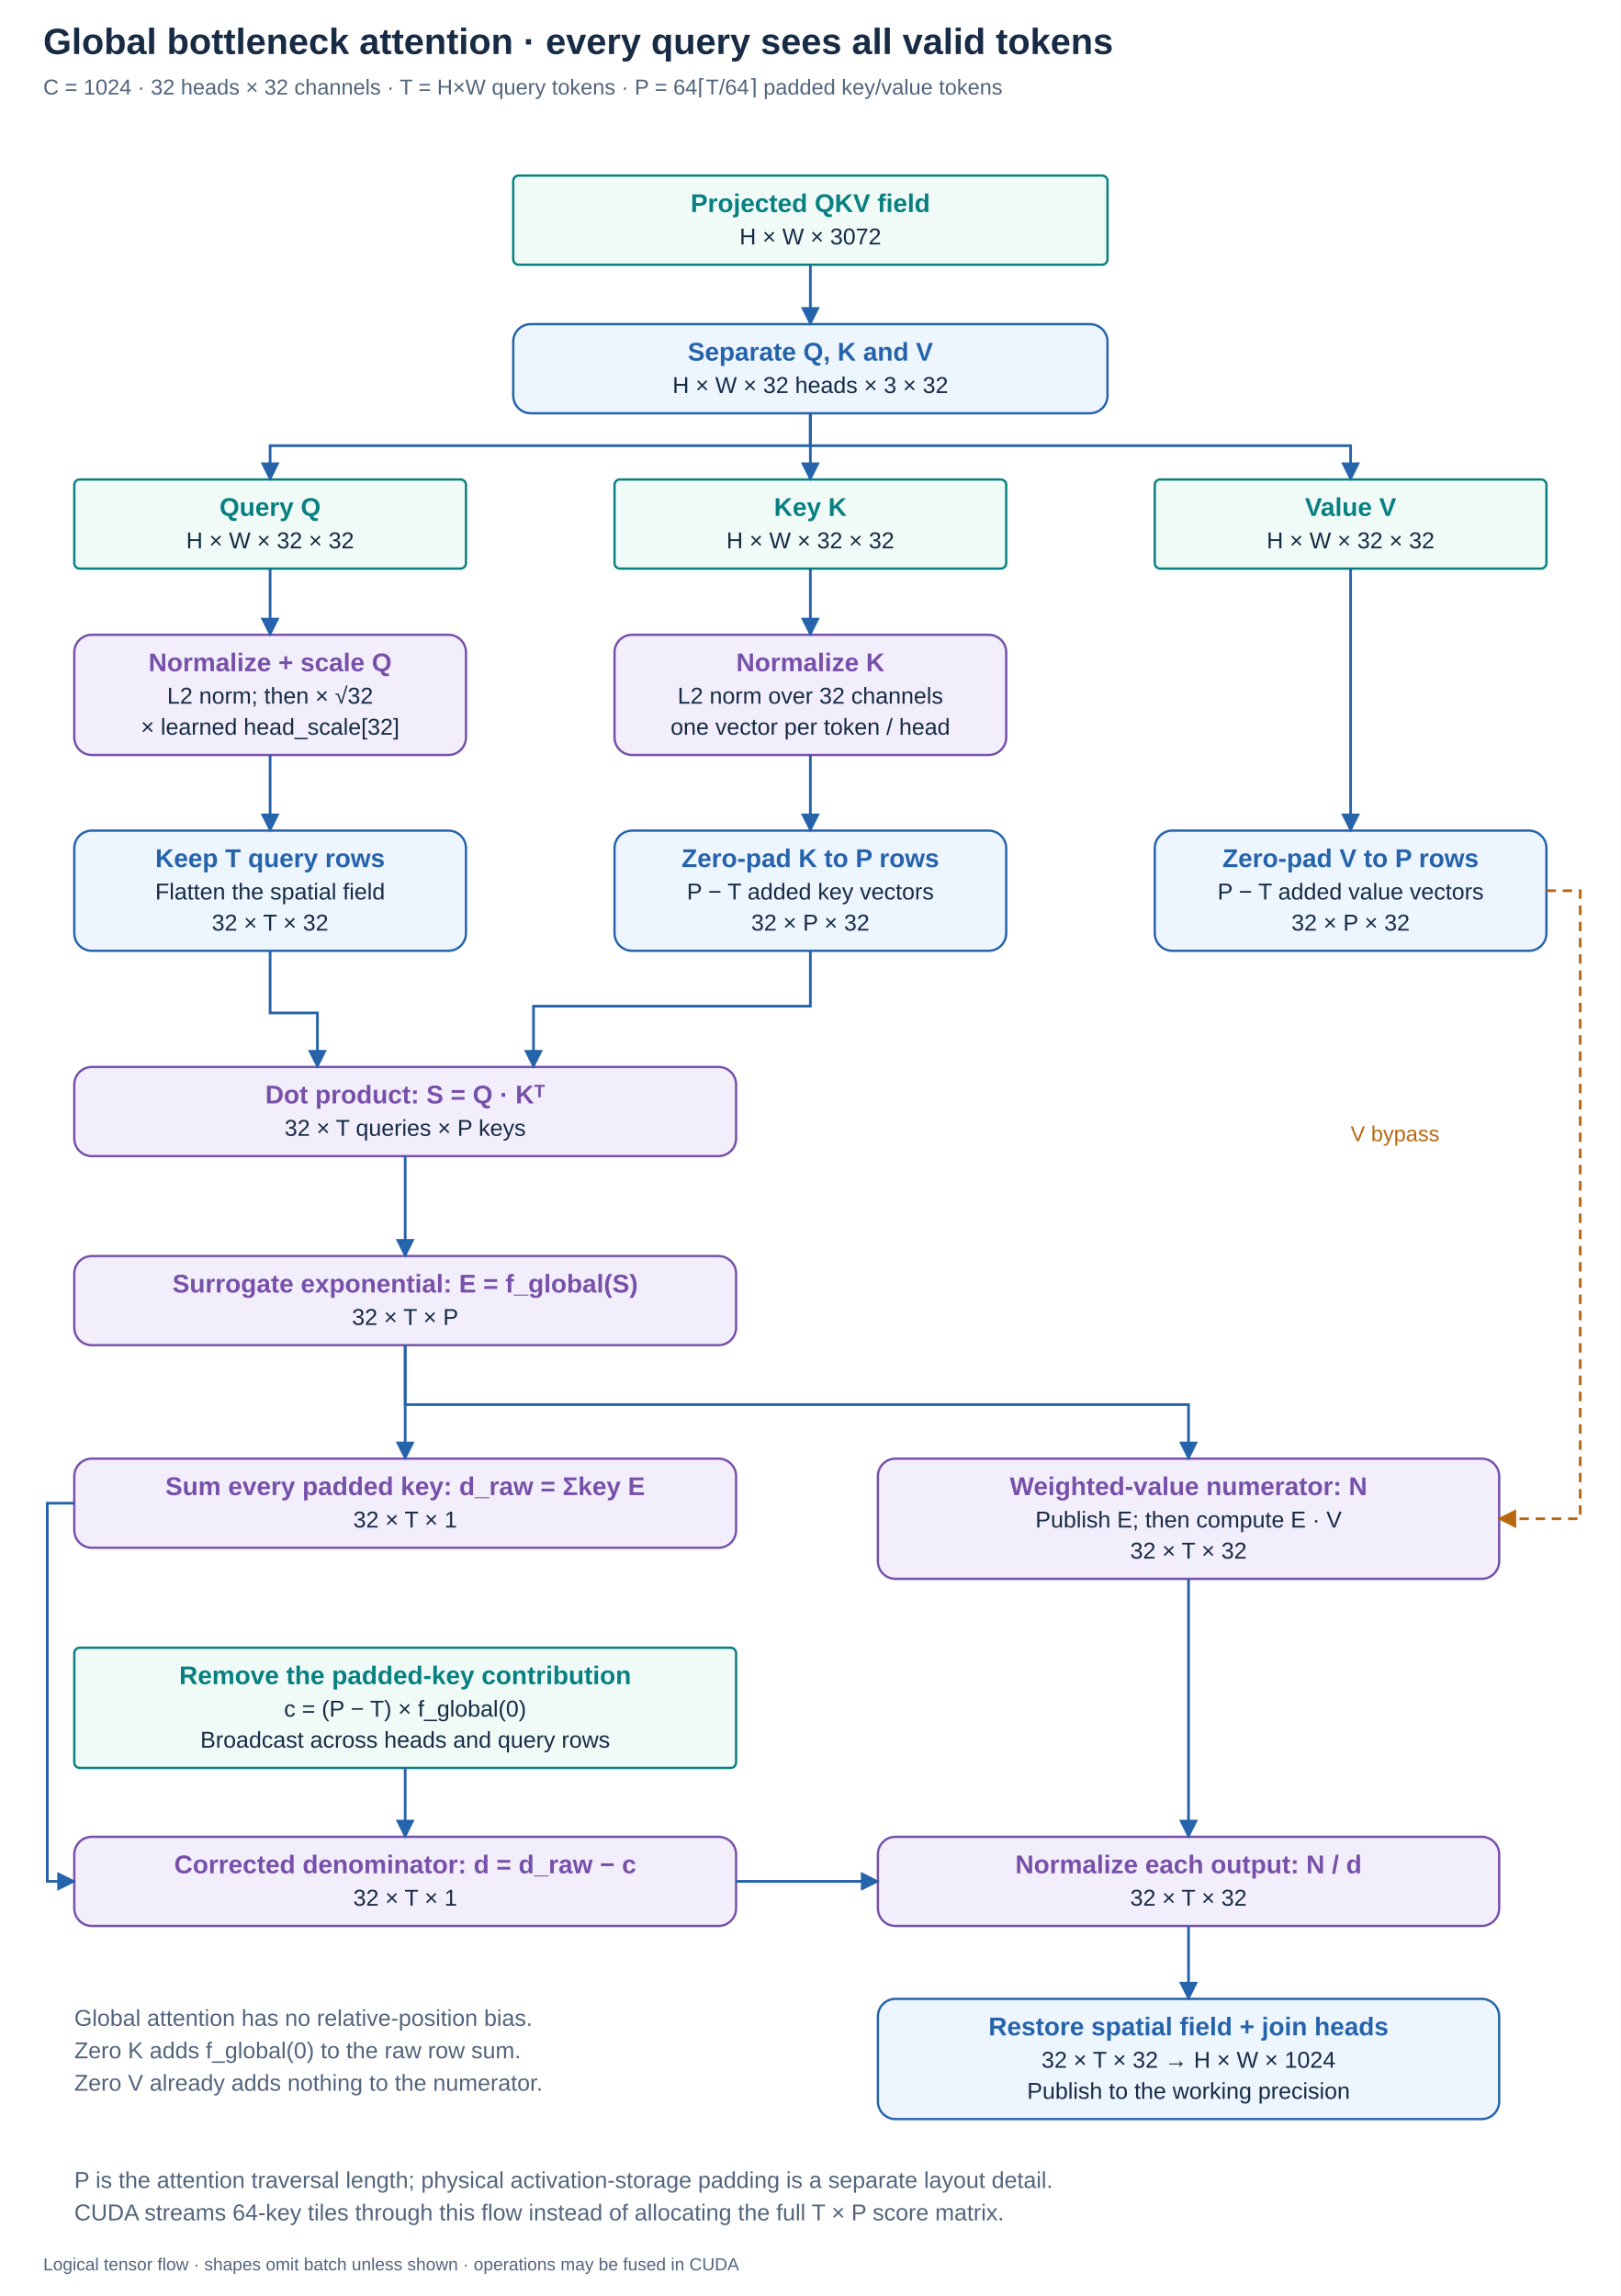
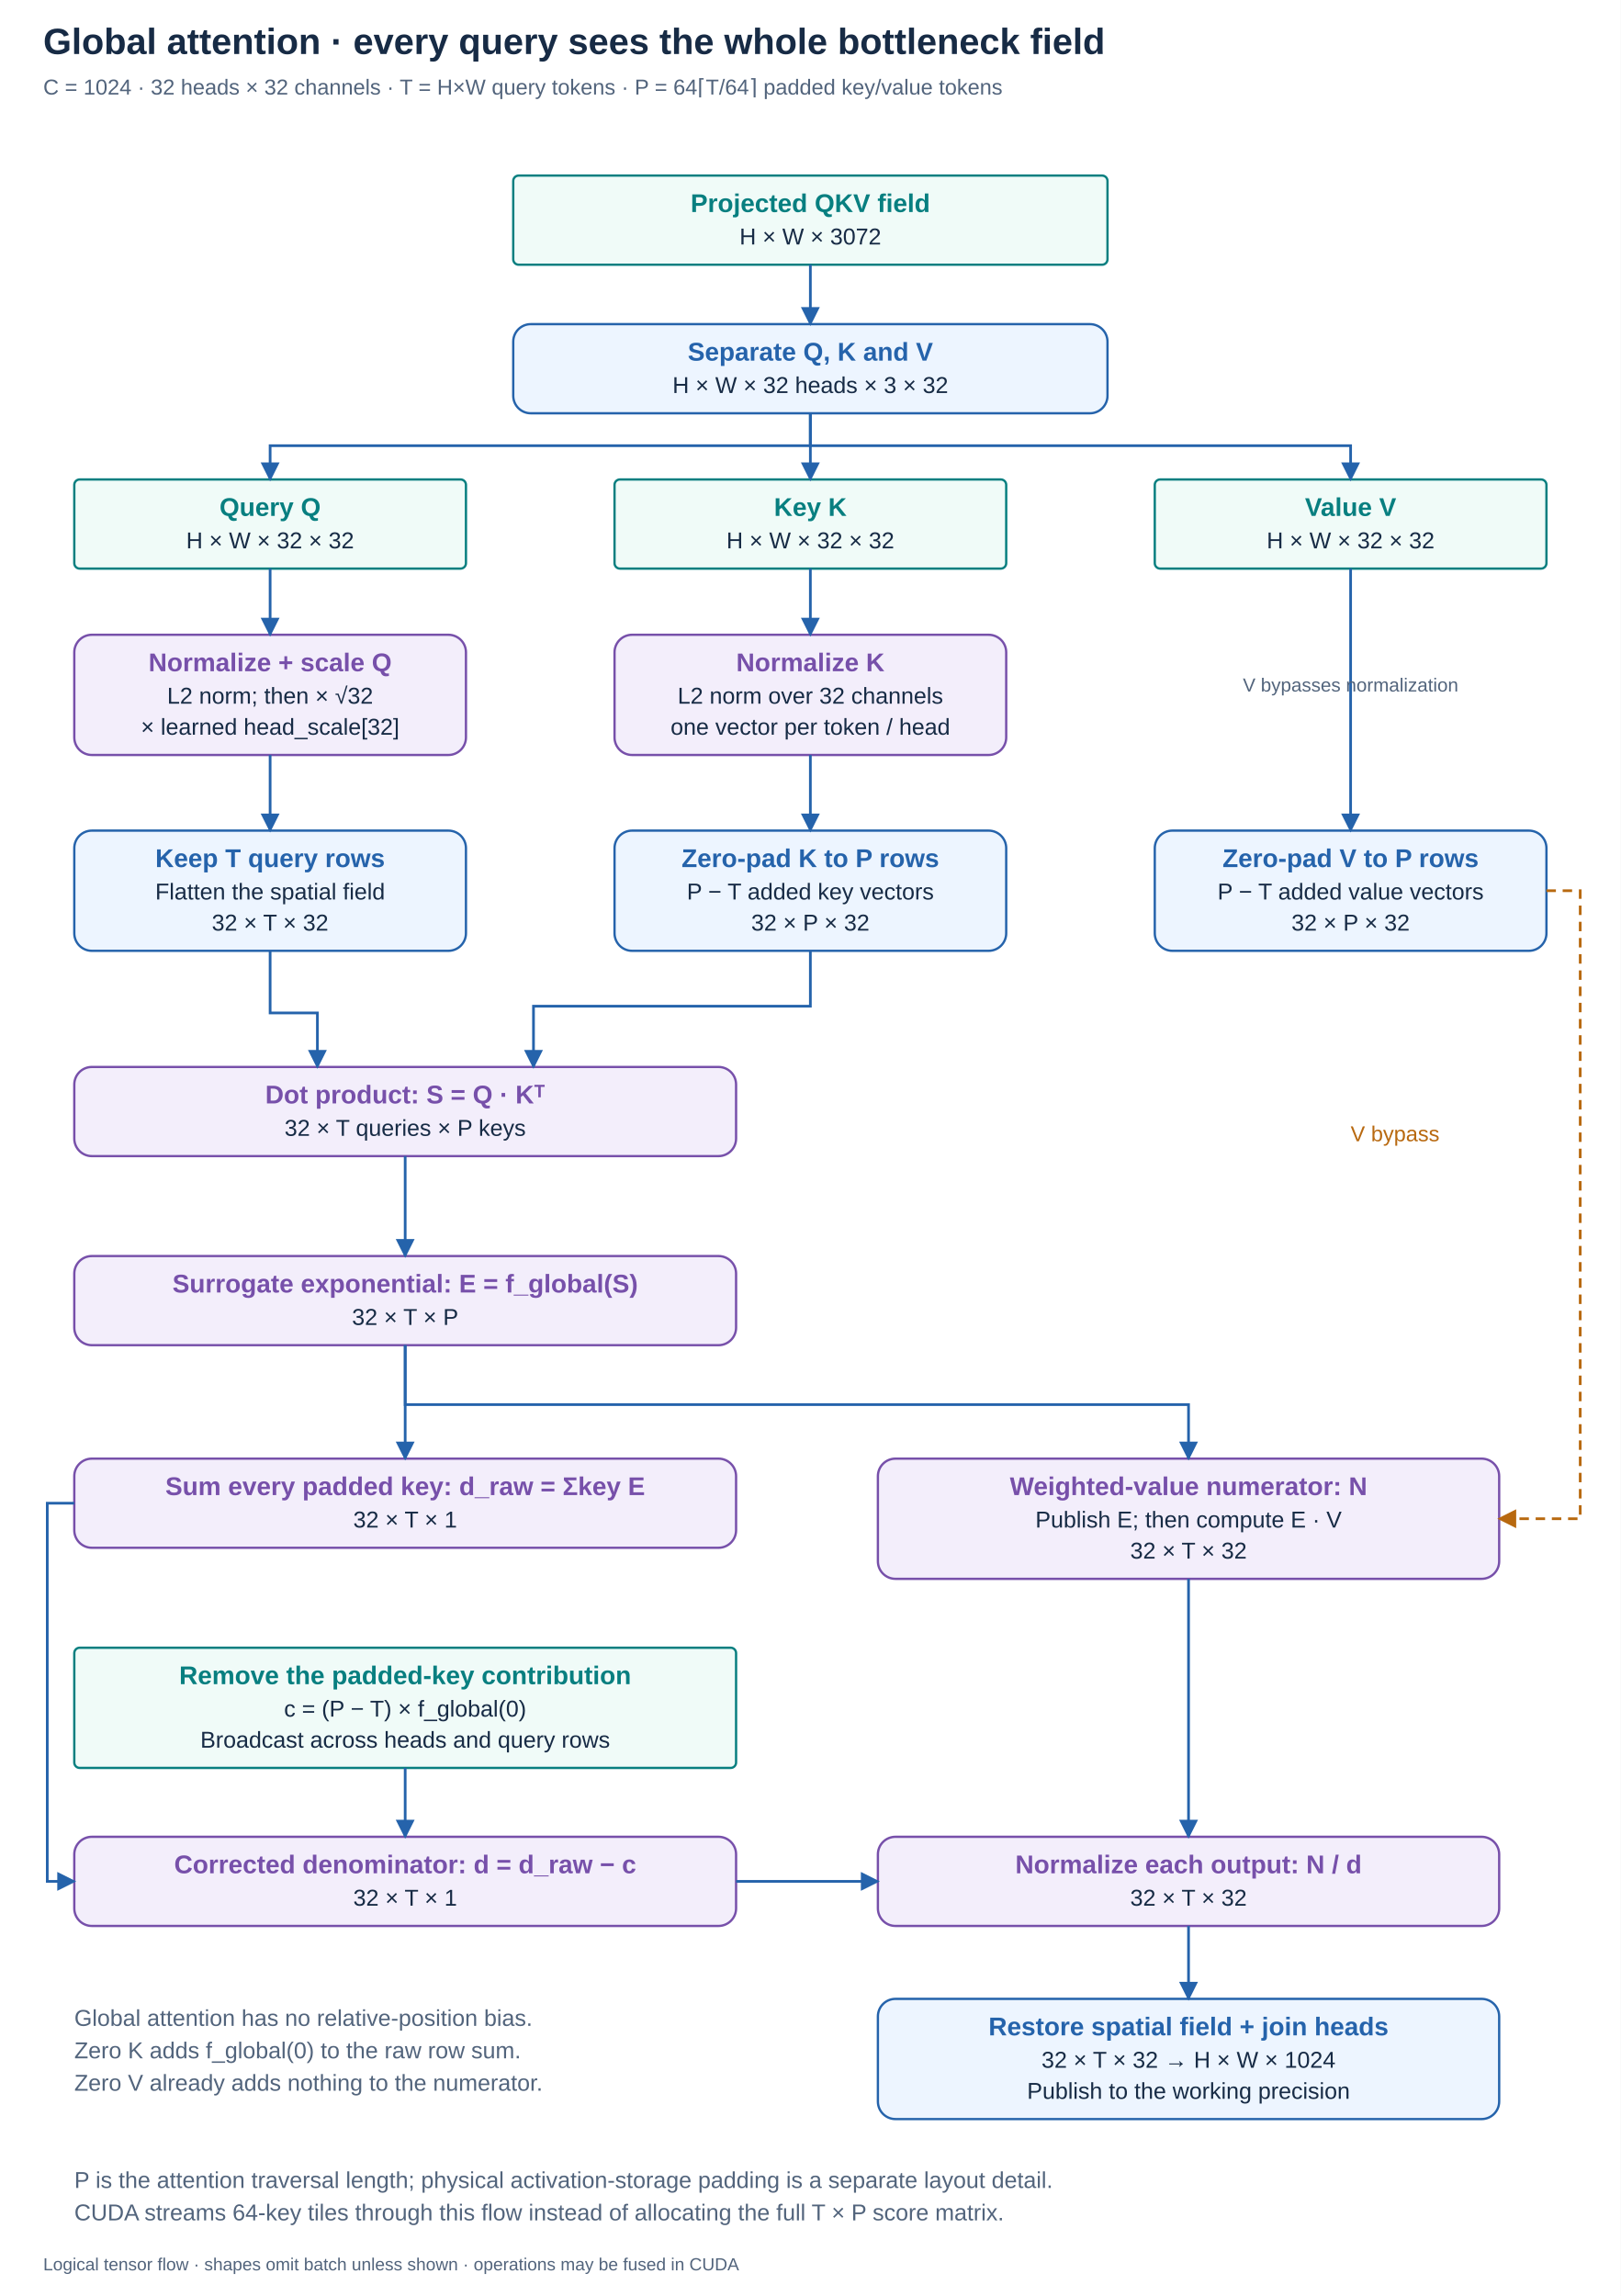
<svg xmlns="http://www.w3.org/2000/svg" width="1200" height="1700" viewBox="0 0 1200 1700" role="img" aria-labelledby="title desc">
  <defs>
    <marker id="arrow-flow" viewBox="0 0 10 10" refX="9" refY="5" markerWidth="7" markerHeight="7" orient="auto-start-reverse">
      <path d="M0 0 L10 5 L0 10 Z" fill="#2563ab" />
    </marker>
    <marker id="arrow-tensor" viewBox="0 0 10 10" refX="9" refY="5" markerWidth="7" markerHeight="7" orient="auto-start-reverse">
      <path d="M0 0 L10 5 L0 10 Z" fill="#087f80" />
    </marker>
    <marker id="arrow-skip" viewBox="0 0 10 10" refX="9" refY="5" markerWidth="7" markerHeight="7" orient="auto-start-reverse">
      <path d="M0 0 L10 5 L0 10 Z" fill="#b86910" />
    </marker>
    <marker id="arrow-attention" viewBox="0 0 10 10" refX="9" refY="5" markerWidth="7" markerHeight="7" orient="auto-start-reverse">
      <path d="M0 0 L10 5 L0 10 Z" fill="#7750aa" />
    </marker>
    <marker id="arrow-muted" viewBox="0 0 10 10" refX="9" refY="5" markerWidth="7" markerHeight="7" orient="auto-start-reverse">
      <path d="M0 0 L10 5 L0 10 Z" fill="#52647c" />
    </marker>
  </defs>
  <rect width="100%" height="100%" fill="white" />
-   <text x="32" y="40" fill="#172b45" font-family="Segoe UI,Arial,sans-serif" font-size="27" font-weight="600" text-anchor="start">Global bottleneck attention · every query sees all valid tokens</text>
+   <text x="32" y="40" fill="#172b45" font-family="Segoe UI,Arial,sans-serif" font-size="27" font-weight="600" text-anchor="start">Global attention · every query sees the whole bottleneck field</text>
  <text x="32" y="70" fill="#52647c" font-family="Segoe UI,Arial,sans-serif" font-size="16" font-weight="400" text-anchor="start">C = 1024 · 32 heads × 32 channels · T = H×W query tokens · P = 64⌈T/64⌉ padded key/value tokens</text>
  <rect x="380" y="130" width="440" height="66" rx="4" fill="#f0fbf8" stroke="#087f80" stroke-width="1.7" />
  <text x="600.0" y="157" fill="#087f80" font-family="Segoe UI,Arial,sans-serif" font-size="19" font-weight="600" text-anchor="middle">Projected QKV field</text>
  <text x="600.0" y="181" fill="#172b45" font-family="Segoe UI,Arial,sans-serif" font-size="17" font-weight="400" text-anchor="middle">H × W × 3072</text>
  <rect x="380" y="240" width="440" height="66" rx="13" fill="#edf5ff" stroke="#2563ab" stroke-width="1.7" />
  <text x="600.0" y="267" fill="#2563ab" font-family="Segoe UI,Arial,sans-serif" font-size="19" font-weight="600" text-anchor="middle">Separate Q, K and V</text>
  <text x="600.0" y="291" fill="#172b45" font-family="Segoe UI,Arial,sans-serif" font-size="17" font-weight="400" text-anchor="middle">H × W × 32 heads × 3 × 32</text>
  <path d="M 600.0,196 L 600.0,240" fill="none" stroke="#2563ab" stroke-width="2" marker-end="url(#arrow-flow)" />
  <rect x="55" y="355" width="290" height="66" rx="4" fill="#f0fbf8" stroke="#087f80" stroke-width="1.7" />
  <text x="200.0" y="382" fill="#087f80" font-family="Segoe UI,Arial,sans-serif" font-size="19" font-weight="600" text-anchor="middle">Query Q</text>
  <text x="200.0" y="406" fill="#172b45" font-family="Segoe UI,Arial,sans-serif" font-size="17" font-weight="400" text-anchor="middle">H × W × 32 × 32</text>
  <path d="M 600.0,306 L 600,330 L 200,330 L 200.0,355" fill="none" stroke="#2563ab" stroke-width="2" marker-end="url(#arrow-flow)" />
  <rect x="455" y="355" width="290" height="66" rx="4" fill="#f0fbf8" stroke="#087f80" stroke-width="1.7" />
  <text x="600.0" y="382" fill="#087f80" font-family="Segoe UI,Arial,sans-serif" font-size="19" font-weight="600" text-anchor="middle">Key K</text>
  <text x="600.0" y="406" fill="#172b45" font-family="Segoe UI,Arial,sans-serif" font-size="17" font-weight="400" text-anchor="middle">H × W × 32 × 32</text>
  <path d="M 600.0,306 L 600,330 L 600,330 L 600.0,355" fill="none" stroke="#2563ab" stroke-width="2" marker-end="url(#arrow-flow)" />
  <rect x="855" y="355" width="290" height="66" rx="4" fill="#f0fbf8" stroke="#087f80" stroke-width="1.7" />
  <text x="1000.0" y="382" fill="#087f80" font-family="Segoe UI,Arial,sans-serif" font-size="19" font-weight="600" text-anchor="middle">Value V</text>
  <text x="1000.0" y="406" fill="#172b45" font-family="Segoe UI,Arial,sans-serif" font-size="17" font-weight="400" text-anchor="middle">H × W × 32 × 32</text>
  <path d="M 600.0,306 L 600,330 L 1000,330 L 1000.0,355" fill="none" stroke="#2563ab" stroke-width="2" marker-end="url(#arrow-flow)" />
  <rect x="55" y="470" width="290" height="89" rx="13" fill="#f3eefb" stroke="#7750aa" stroke-width="1.7" />
  <text x="200.0" y="497" fill="#7750aa" font-family="Segoe UI,Arial,sans-serif" font-size="19" font-weight="600" text-anchor="middle">Normalize + scale Q</text>
  <text x="200.0" y="521" fill="#172b45" font-family="Segoe UI,Arial,sans-serif" font-size="17" font-weight="400" text-anchor="middle">L2 norm; then × √32</text>
  <text x="200.0" y="544" fill="#172b45" font-family="Segoe UI,Arial,sans-serif" font-size="17" font-weight="400" text-anchor="middle">× learned head_scale[32]</text>
  <rect x="455" y="470" width="290" height="89" rx="13" fill="#f3eefb" stroke="#7750aa" stroke-width="1.7" />
  <text x="600.0" y="497" fill="#7750aa" font-family="Segoe UI,Arial,sans-serif" font-size="19" font-weight="600" text-anchor="middle">Normalize K</text>
  <text x="600.0" y="521" fill="#172b45" font-family="Segoe UI,Arial,sans-serif" font-size="17" font-weight="400" text-anchor="middle">L2 norm over 32 channels</text>
  <text x="600.0" y="544" fill="#172b45" font-family="Segoe UI,Arial,sans-serif" font-size="17" font-weight="400" text-anchor="middle">one vector per token / head</text>
  <path d="M 200.0,421 L 200.0,470" fill="none" stroke="#2563ab" stroke-width="2" marker-end="url(#arrow-flow)" />
  <path d="M 600.0,421 L 600.0,470" fill="none" stroke="#2563ab" stroke-width="2" marker-end="url(#arrow-flow)" />
  <rect x="55" y="615" width="290" height="89" rx="13" fill="#edf5ff" stroke="#2563ab" stroke-width="1.7" />
  <text x="200.0" y="642" fill="#2563ab" font-family="Segoe UI,Arial,sans-serif" font-size="19" font-weight="600" text-anchor="middle">Keep T query rows</text>
  <text x="200.0" y="666" fill="#172b45" font-family="Segoe UI,Arial,sans-serif" font-size="17" font-weight="400" text-anchor="middle">Flatten the spatial field</text>
  <text x="200.0" y="689" fill="#172b45" font-family="Segoe UI,Arial,sans-serif" font-size="17" font-weight="400" text-anchor="middle">32 × T × 32</text>
  <rect x="455" y="615" width="290" height="89" rx="13" fill="#edf5ff" stroke="#2563ab" stroke-width="1.7" />
  <text x="600.0" y="642" fill="#2563ab" font-family="Segoe UI,Arial,sans-serif" font-size="19" font-weight="600" text-anchor="middle">Zero-pad K to P rows</text>
  <text x="600.0" y="666" fill="#172b45" font-family="Segoe UI,Arial,sans-serif" font-size="17" font-weight="400" text-anchor="middle">P − T added key vectors</text>
  <text x="600.0" y="689" fill="#172b45" font-family="Segoe UI,Arial,sans-serif" font-size="17" font-weight="400" text-anchor="middle">32 × P × 32</text>
  <rect x="855" y="615" width="290" height="89" rx="13" fill="#edf5ff" stroke="#2563ab" stroke-width="1.7" />
  <text x="1000.0" y="642" fill="#2563ab" font-family="Segoe UI,Arial,sans-serif" font-size="19" font-weight="600" text-anchor="middle">Zero-pad V to P rows</text>
  <text x="1000.0" y="666" fill="#172b45" font-family="Segoe UI,Arial,sans-serif" font-size="17" font-weight="400" text-anchor="middle">P − T added value vectors</text>
  <text x="1000.0" y="689" fill="#172b45" font-family="Segoe UI,Arial,sans-serif" font-size="17" font-weight="400" text-anchor="middle">32 × P × 32</text>
  <path d="M 200.0,559 L 200.0,615" fill="none" stroke="#2563ab" stroke-width="2" marker-end="url(#arrow-flow)" />
  <path d="M 600.0,559 L 600.0,615" fill="none" stroke="#2563ab" stroke-width="2" marker-end="url(#arrow-flow)" />
  <path d="M 1000.0,421 L 1000.0,615" fill="none" stroke="#2563ab" stroke-width="2" marker-end="url(#arrow-flow)" />
+   <text x="1000" y="512" fill="#52647c" font-family="Segoe UI,Arial,sans-serif" font-size="14" font-weight="400" text-anchor="middle">V bypasses normalization</text>
  <rect x="55" y="790" width="490" height="66" rx="13" fill="#f3eefb" stroke="#7750aa" stroke-width="1.7" />
  <text x="300.0" y="817" fill="#7750aa" font-family="Segoe UI,Arial,sans-serif" font-size="19" font-weight="600" text-anchor="middle">Dot product: S = Q · Kᵀ</text>
  <text x="300.0" y="841" fill="#172b45" font-family="Segoe UI,Arial,sans-serif" font-size="17" font-weight="400" text-anchor="middle">32 × T queries × P keys</text>
  <path d="M 200.0,704 L 200,750 L 235,750 L 235,790" fill="none" stroke="#2563ab" stroke-width="2" marker-end="url(#arrow-flow)" />
  <path d="M 600.0,704 L 600,745 L 395,745 L 395,790" fill="none" stroke="#2563ab" stroke-width="2" marker-end="url(#arrow-flow)" />
  <rect x="55" y="930" width="490" height="66" rx="13" fill="#f3eefb" stroke="#7750aa" stroke-width="1.7" />
  <text x="300.0" y="957" fill="#7750aa" font-family="Segoe UI,Arial,sans-serif" font-size="19" font-weight="600" text-anchor="middle">Surrogate exponential: E = f_global(S)</text>
  <text x="300.0" y="981" fill="#172b45" font-family="Segoe UI,Arial,sans-serif" font-size="17" font-weight="400" text-anchor="middle">32 × T × P</text>
  <path d="M 300.0,856 L 300.0,930" fill="none" stroke="#2563ab" stroke-width="2" marker-end="url(#arrow-flow)" />
  <rect x="55" y="1080" width="490" height="66" rx="13" fill="#f3eefb" stroke="#7750aa" stroke-width="1.7" />
  <text x="300.0" y="1107" fill="#7750aa" font-family="Segoe UI,Arial,sans-serif" font-size="19" font-weight="600" text-anchor="middle">Sum every padded key: d_raw = Σkey E</text>
  <text x="300.0" y="1131" fill="#172b45" font-family="Segoe UI,Arial,sans-serif" font-size="17" font-weight="400" text-anchor="middle">32 × T × 1</text>
  <rect x="650" y="1080" width="460" height="89" rx="13" fill="#f3eefb" stroke="#7750aa" stroke-width="1.7" />
  <text x="880.0" y="1107" fill="#7750aa" font-family="Segoe UI,Arial,sans-serif" font-size="19" font-weight="600" text-anchor="middle">Weighted-value numerator: N</text>
  <text x="880.0" y="1131" fill="#172b45" font-family="Segoe UI,Arial,sans-serif" font-size="17" font-weight="400" text-anchor="middle">Publish E; then compute E · V</text>
  <text x="880.0" y="1154" fill="#172b45" font-family="Segoe UI,Arial,sans-serif" font-size="17" font-weight="400" text-anchor="middle">32 × T × 32</text>
  <path d="M 300.0,996 L 300.0,1080" fill="none" stroke="#2563ab" stroke-width="2" marker-end="url(#arrow-flow)" />
  <path d="M 300.0,996 L 300,1040 L 880,1040 L 880.0,1080" fill="none" stroke="#2563ab" stroke-width="2" marker-end="url(#arrow-flow)" />
  <path d="M 1145,659.5 L 1170,659.5 L 1170,1124.5 L 1110,1124.5" fill="none" stroke="#b86910" stroke-width="2" stroke-dasharray="7 5" marker-end="url(#arrow-skip)" />
  <text x="1000" y="845" fill="#b86910" font-family="Segoe UI,Arial,sans-serif" font-size="16" font-weight="400" text-anchor="start">V bypass</text>
  <rect x="55" y="1220" width="490" height="89" rx="4" fill="#f0fbf8" stroke="#087f80" stroke-width="1.7" />
  <text x="300.0" y="1247" fill="#087f80" font-family="Segoe UI,Arial,sans-serif" font-size="19" font-weight="600" text-anchor="middle">Remove the padded-key contribution</text>
  <text x="300.0" y="1271" fill="#172b45" font-family="Segoe UI,Arial,sans-serif" font-size="17" font-weight="400" text-anchor="middle">c = (P − T) × f_global(0)</text>
  <text x="300.0" y="1294" fill="#172b45" font-family="Segoe UI,Arial,sans-serif" font-size="17" font-weight="400" text-anchor="middle">Broadcast across heads and query rows</text>
  <rect x="55" y="1360" width="490" height="66" rx="13" fill="#f3eefb" stroke="#7750aa" stroke-width="1.7" />
  <text x="300.0" y="1387" fill="#7750aa" font-family="Segoe UI,Arial,sans-serif" font-size="19" font-weight="600" text-anchor="middle">Corrected denominator: d = d_raw − c</text>
  <text x="300.0" y="1411" fill="#172b45" font-family="Segoe UI,Arial,sans-serif" font-size="17" font-weight="400" text-anchor="middle">32 × T × 1</text>
  <path d="M 55,1113.0 L 35,1113 L 35,1393 L 55,1393.0" fill="none" stroke="#2563ab" stroke-width="2" marker-end="url(#arrow-flow)" />
  <path d="M 300.0,1309 L 300.0,1360" fill="none" stroke="#2563ab" stroke-width="2" marker-end="url(#arrow-flow)" />
  <rect x="650" y="1360" width="460" height="66" rx="13" fill="#f3eefb" stroke="#7750aa" stroke-width="1.7" />
  <text x="880.0" y="1387" fill="#7750aa" font-family="Segoe UI,Arial,sans-serif" font-size="19" font-weight="600" text-anchor="middle">Normalize each output: N / d</text>
  <text x="880.0" y="1411" fill="#172b45" font-family="Segoe UI,Arial,sans-serif" font-size="17" font-weight="400" text-anchor="middle">32 × T × 32</text>
  <path d="M 880.0,1169 L 880.0,1360" fill="none" stroke="#2563ab" stroke-width="2" marker-end="url(#arrow-flow)" />
  <path d="M 545,1393.0 L 650,1393.0" fill="none" stroke="#2563ab" stroke-width="2" marker-end="url(#arrow-flow)" />
  <rect x="650" y="1480" width="460" height="89" rx="13" fill="#edf5ff" stroke="#2563ab" stroke-width="1.7" />
  <text x="880.0" y="1507" fill="#2563ab" font-family="Segoe UI,Arial,sans-serif" font-size="19" font-weight="600" text-anchor="middle">Restore spatial field + join heads</text>
  <text x="880.0" y="1531" fill="#172b45" font-family="Segoe UI,Arial,sans-serif" font-size="17" font-weight="400" text-anchor="middle">32 × T × 32 → H × W × 1024</text>
  <text x="880.0" y="1554" fill="#172b45" font-family="Segoe UI,Arial,sans-serif" font-size="17" font-weight="400" text-anchor="middle">Publish to the working precision</text>
  <path d="M 880.0,1426 L 880.0,1480" fill="none" stroke="#2563ab" stroke-width="2" marker-end="url(#arrow-flow)" />
  <text x="55" y="1500" fill="#52647c" font-family="Segoe UI,Arial,sans-serif" font-size="17" font-weight="400" text-anchor="start">Global attention has no relative-position bias.</text>
  <text x="55" y="1524" fill="#52647c" font-family="Segoe UI,Arial,sans-serif" font-size="17" font-weight="400" text-anchor="start">Zero K adds f_global(0) to the raw row sum.</text>
  <text x="55" y="1548" fill="#52647c" font-family="Segoe UI,Arial,sans-serif" font-size="17" font-weight="400" text-anchor="start">Zero V already adds nothing to the numerator.</text>
  <text x="55" y="1620" fill="#52647c" font-family="Segoe UI,Arial,sans-serif" font-size="17" font-weight="400" text-anchor="start">P is the attention traversal length; physical activation-storage padding is a separate layout detail.</text>
  <text x="55" y="1644" fill="#52647c" font-family="Segoe UI,Arial,sans-serif" font-size="17" font-weight="400" text-anchor="start">CUDA streams 64-key tiles through this flow instead of allocating the full T × P score matrix.</text>
  <text x="32" y="1681" fill="#52647c" font-family="Segoe UI,Arial,sans-serif" font-size="13" font-weight="400" text-anchor="start">Logical tensor flow · shapes omit batch unless shown · operations may be fused in CUDA</text>
</svg>
